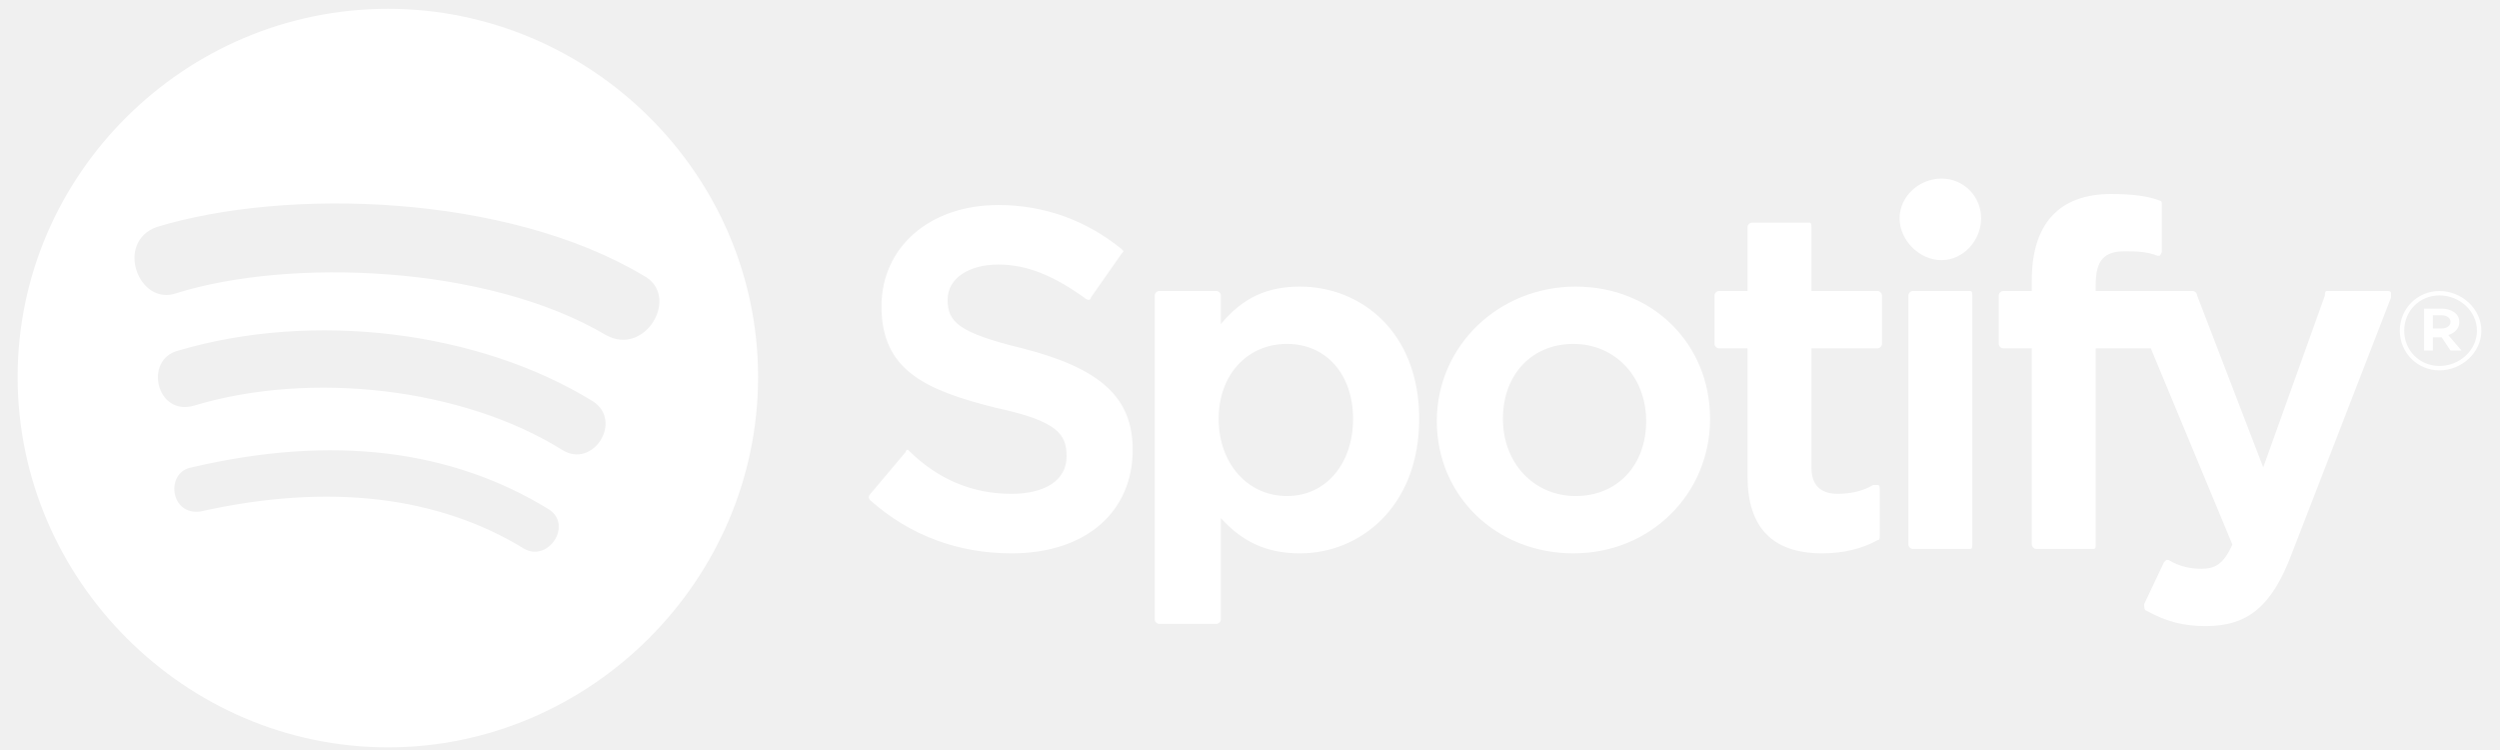
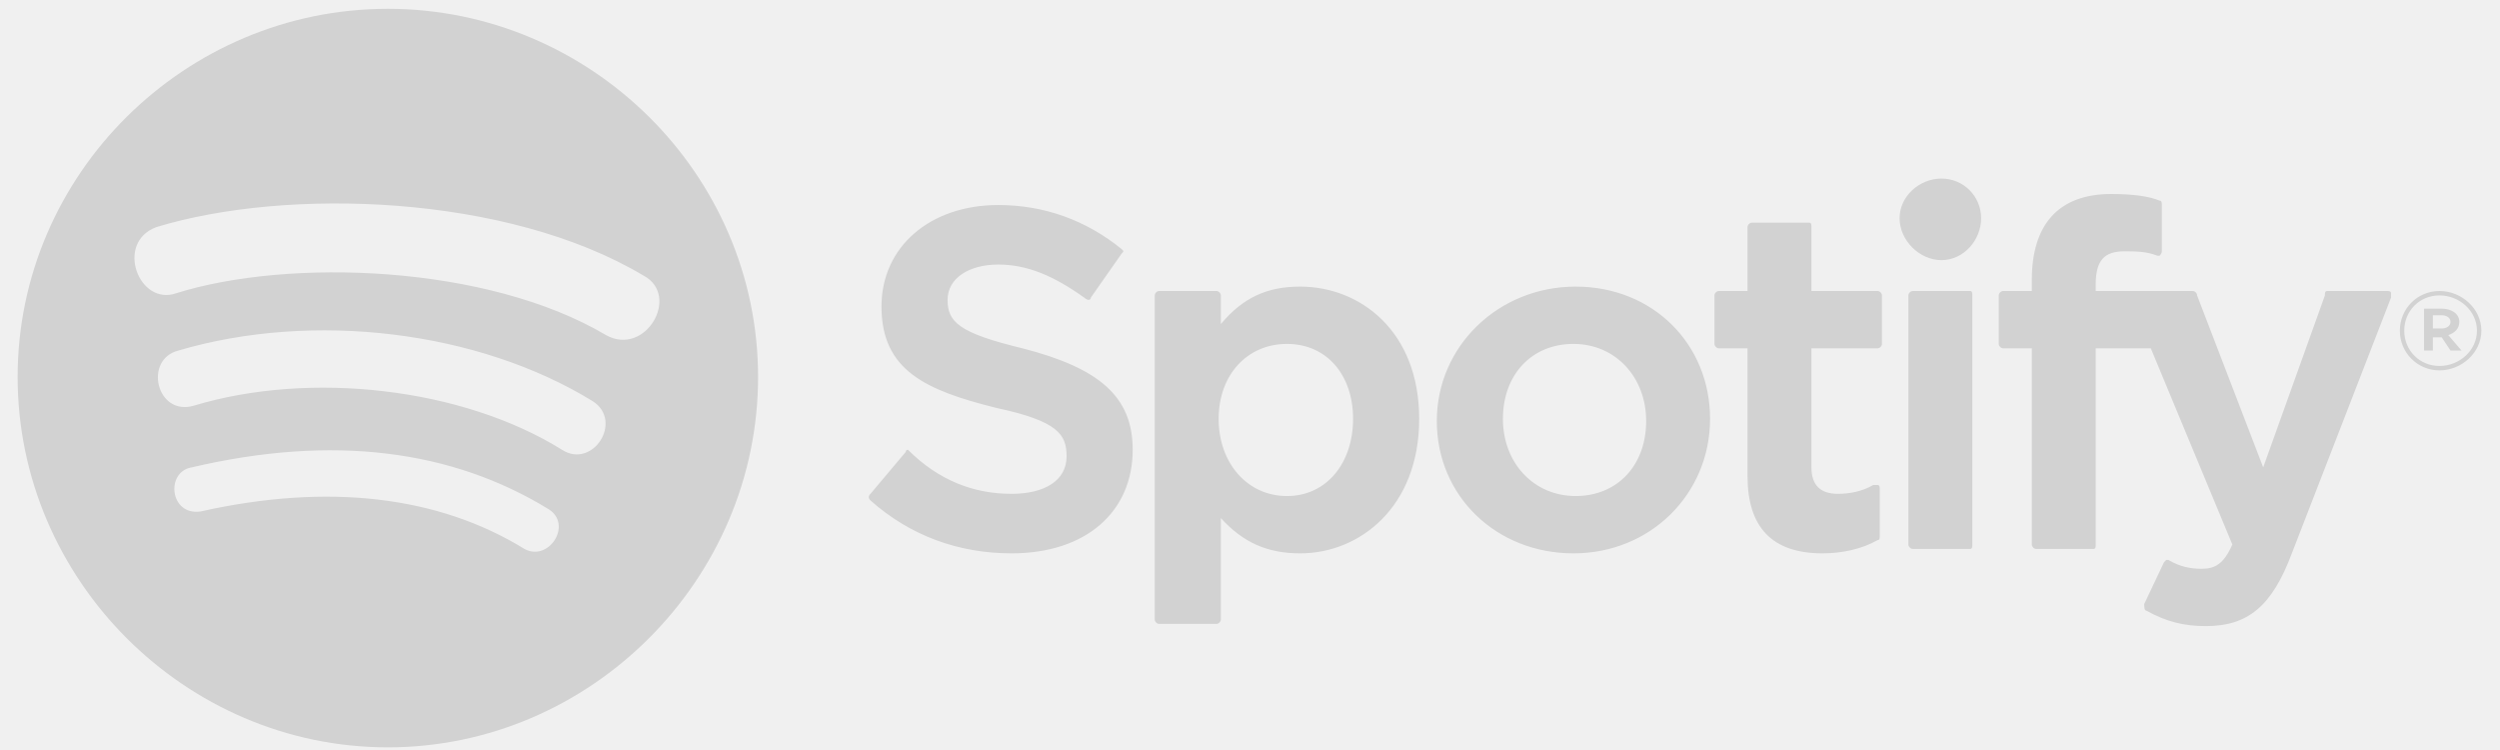
<svg xmlns="http://www.w3.org/2000/svg" viewBox="0 0 1134 340" class="spotify-logo--text">
-   <path fill="#ffffff" d="M8 171c0 92 76 168 168 168s168-76 168-168S268 4 176 4 8 79 8 171zm230 78c-39-24-89-30-147-17-14 2-16-18-4-20 64-15 118-8 162 19 11 7 0 24-11 18zm17-45c-45-28-114-36-167-20-17 5-23-21-7-25 61-18 136-9 188 23 14 9 0 31-14 22zM80 133c-17 6-28-23-9-30 59-18 159-15 221 22 17 9 1 37-17 27-54-32-144-35-195-19zm379 91c-17 0-33-6-47-20-1 0-1 1-1 1l-16 19c-1 1-1 2 0 3 18 16 40 24 64 24 34 0 55-19 55-47 0-24-15-37-50-46-29-7-34-12-34-22s10-16 23-16 25 5 39 15c0 0 1 1 2 1s1-1 1-1l14-20c1-1 1-1 0-2-16-13-35-20-56-20-31 0-53 19-53 46 0 29 20 38 52 46 28 6 32 12 32 22 0 11-10 17-25 17zm95-77v-13c0-1-1-2-2-2h-26c-1 0-2 1-2 2v147c0 1 1 2 2 2h26c1 0 2-1 2-2v-46c10 11 21 16 36 16 27 0 54-21 54-61s-27-60-54-60c-15 0-26 5-36 17zm30 78c-18 0-31-15-31-35s13-34 31-34 30 14 30 34-12 35-30 35zm68-34c0 34 27 60 62 60s62-27 62-61-26-60-61-60-63 27-63 61zm30-1c0-20 13-34 32-34s33 15 33 35-13 34-32 34-33-15-33-35zm140-58v-29c0-1 0-2-1-2h-26c-1 0-2 1-2 2v29h-13c-1 0-2 1-2 2v22c0 1 1 2 2 2h13v58c0 23 11 35 34 35 9 0 18-2 25-6 1 0 1-1 1-2v-21c0-1 0-2-1-2h-2c-5 3-11 4-16 4-8 0-12-4-12-12v-54h30c1 0 2-1 2-2v-22c0-1-1-2-2-2h-30zm129-3c0-11 4-15 13-15 5 0 10 0 15 2h1s1-1 1-2V93c0-1 0-2-1-2-5-2-12-3-22-3-24 0-36 14-36 39v5h-13c-1 0-2 1-2 2v22c0 1 1 2 2 2h13v89c0 1 1 2 2 2h26c1 0 1-1 1-2v-89h25l37 89c-4 9-8 11-14 11-5 0-10-1-15-4h-1l-1 1-9 19c0 1 0 3 1 3 9 5 17 7 27 7 19 0 30-9 39-33l45-116v-2c0-1-1-1-2-1h-27c-1 0-1 1-1 2l-28 78-30-78c0-1-1-2-2-2h-44v-3zm-83 3c-1 0-2 1-2 2v113c0 1 1 2 2 2h26c1 0 1-1 1-2V134c0-1 0-2-1-2h-26zm-6-33c0 10 9 19 19 19s18-9 18-19-8-18-18-18-19 8-19 18zm245 69c10 0 19-8 19-18s-9-18-19-18-18 8-18 18 8 18 18 18zm0-34c9 0 17 7 17 16s-8 16-17 16-16-7-16-16 7-16 16-16zm4 18c3-1 5-3 5-6 0-4-4-6-8-6h-8v19h4v-6h4l4 6h5zm-3-9c2 0 4 1 4 3s-2 3-4 3h-4v-6h4z" />
+   <path fill="#D2D2D2" d="M8 171c0 92 76 168 168 168s168-76 168-168S268 4 176 4 8 79 8 171zm230 78c-39-24-89-30-147-17-14 2-16-18-4-20 64-15 118-8 162 19 11 7 0 24-11 18zm17-45c-45-28-114-36-167-20-17 5-23-21-7-25 61-18 136-9 188 23 14 9 0 31-14 22zM80 133c-17 6-28-23-9-30 59-18 159-15 221 22 17 9 1 37-17 27-54-32-144-35-195-19zm379 91c-17 0-33-6-47-20-1 0-1 1-1 1l-16 19c-1 1-1 2 0 3 18 16 40 24 64 24 34 0 55-19 55-47 0-24-15-37-50-46-29-7-34-12-34-22s10-16 23-16 25 5 39 15c0 0 1 1 2 1s1-1 1-1l14-20c1-1 1-1 0-2-16-13-35-20-56-20-31 0-53 19-53 46 0 29 20 38 52 46 28 6 32 12 32 22 0 11-10 17-25 17zm95-77v-13c0-1-1-2-2-2h-26c-1 0-2 1-2 2v147c0 1 1 2 2 2h26c1 0 2-1 2-2v-46c10 11 21 16 36 16 27 0 54-21 54-61s-27-60-54-60c-15 0-26 5-36 17zm30 78c-18 0-31-15-31-35s13-34 31-34 30 14 30 34-12 35-30 35zm68-34c0 34 27 60 62 60s62-27 62-61-26-60-61-60-63 27-63 61zm30-1c0-20 13-34 32-34s33 15 33 35-13 34-32 34-33-15-33-35zm140-58v-29c0-1 0-2-1-2h-26c-1 0-2 1-2 2v29h-13c-1 0-2 1-2 2v22c0 1 1 2 2 2h13v58c0 23 11 35 34 35 9 0 18-2 25-6 1 0 1-1 1-2v-21c0-1 0-2-1-2h-2c-5 3-11 4-16 4-8 0-12-4-12-12v-54h30c1 0 2-1 2-2v-22c0-1-1-2-2-2h-30zm129-3c0-11 4-15 13-15 5 0 10 0 15 2h1s1-1 1-2V93c0-1 0-2-1-2-5-2-12-3-22-3-24 0-36 14-36 39v5h-13c-1 0-2 1-2 2v22c0 1 1 2 2 2h13v89c0 1 1 2 2 2h26c1 0 1-1 1-2v-89h25l37 89c-4 9-8 11-14 11-5 0-10-1-15-4h-1l-1 1-9 19c0 1 0 3 1 3 9 5 17 7 27 7 19 0 30-9 39-33l45-116v-2c0-1-1-1-2-1h-27c-1 0-1 1-1 2l-28 78-30-78c0-1-1-2-2-2h-44v-3zm-83 3c-1 0-2 1-2 2v113c0 1 1 2 2 2h26c1 0 1-1 1-2V134c0-1 0-2-1-2h-26zm-6-33c0 10 9 19 19 19s18-9 18-19-8-18-18-18-19 8-19 18zm245 69c10 0 19-8 19-18s-9-18-19-18-18 8-18 18 8 18 18 18zm0-34c9 0 17 7 17 16s-8 16-17 16-16-7-16-16 7-16 16-16zm4 18c3-1 5-3 5-6 0-4-4-6-8-6h-8v19h4v-6h4l4 6h5zm-3-9c2 0 4 1 4 3s-2 3-4 3h-4v-6h4z" />
</svg>
